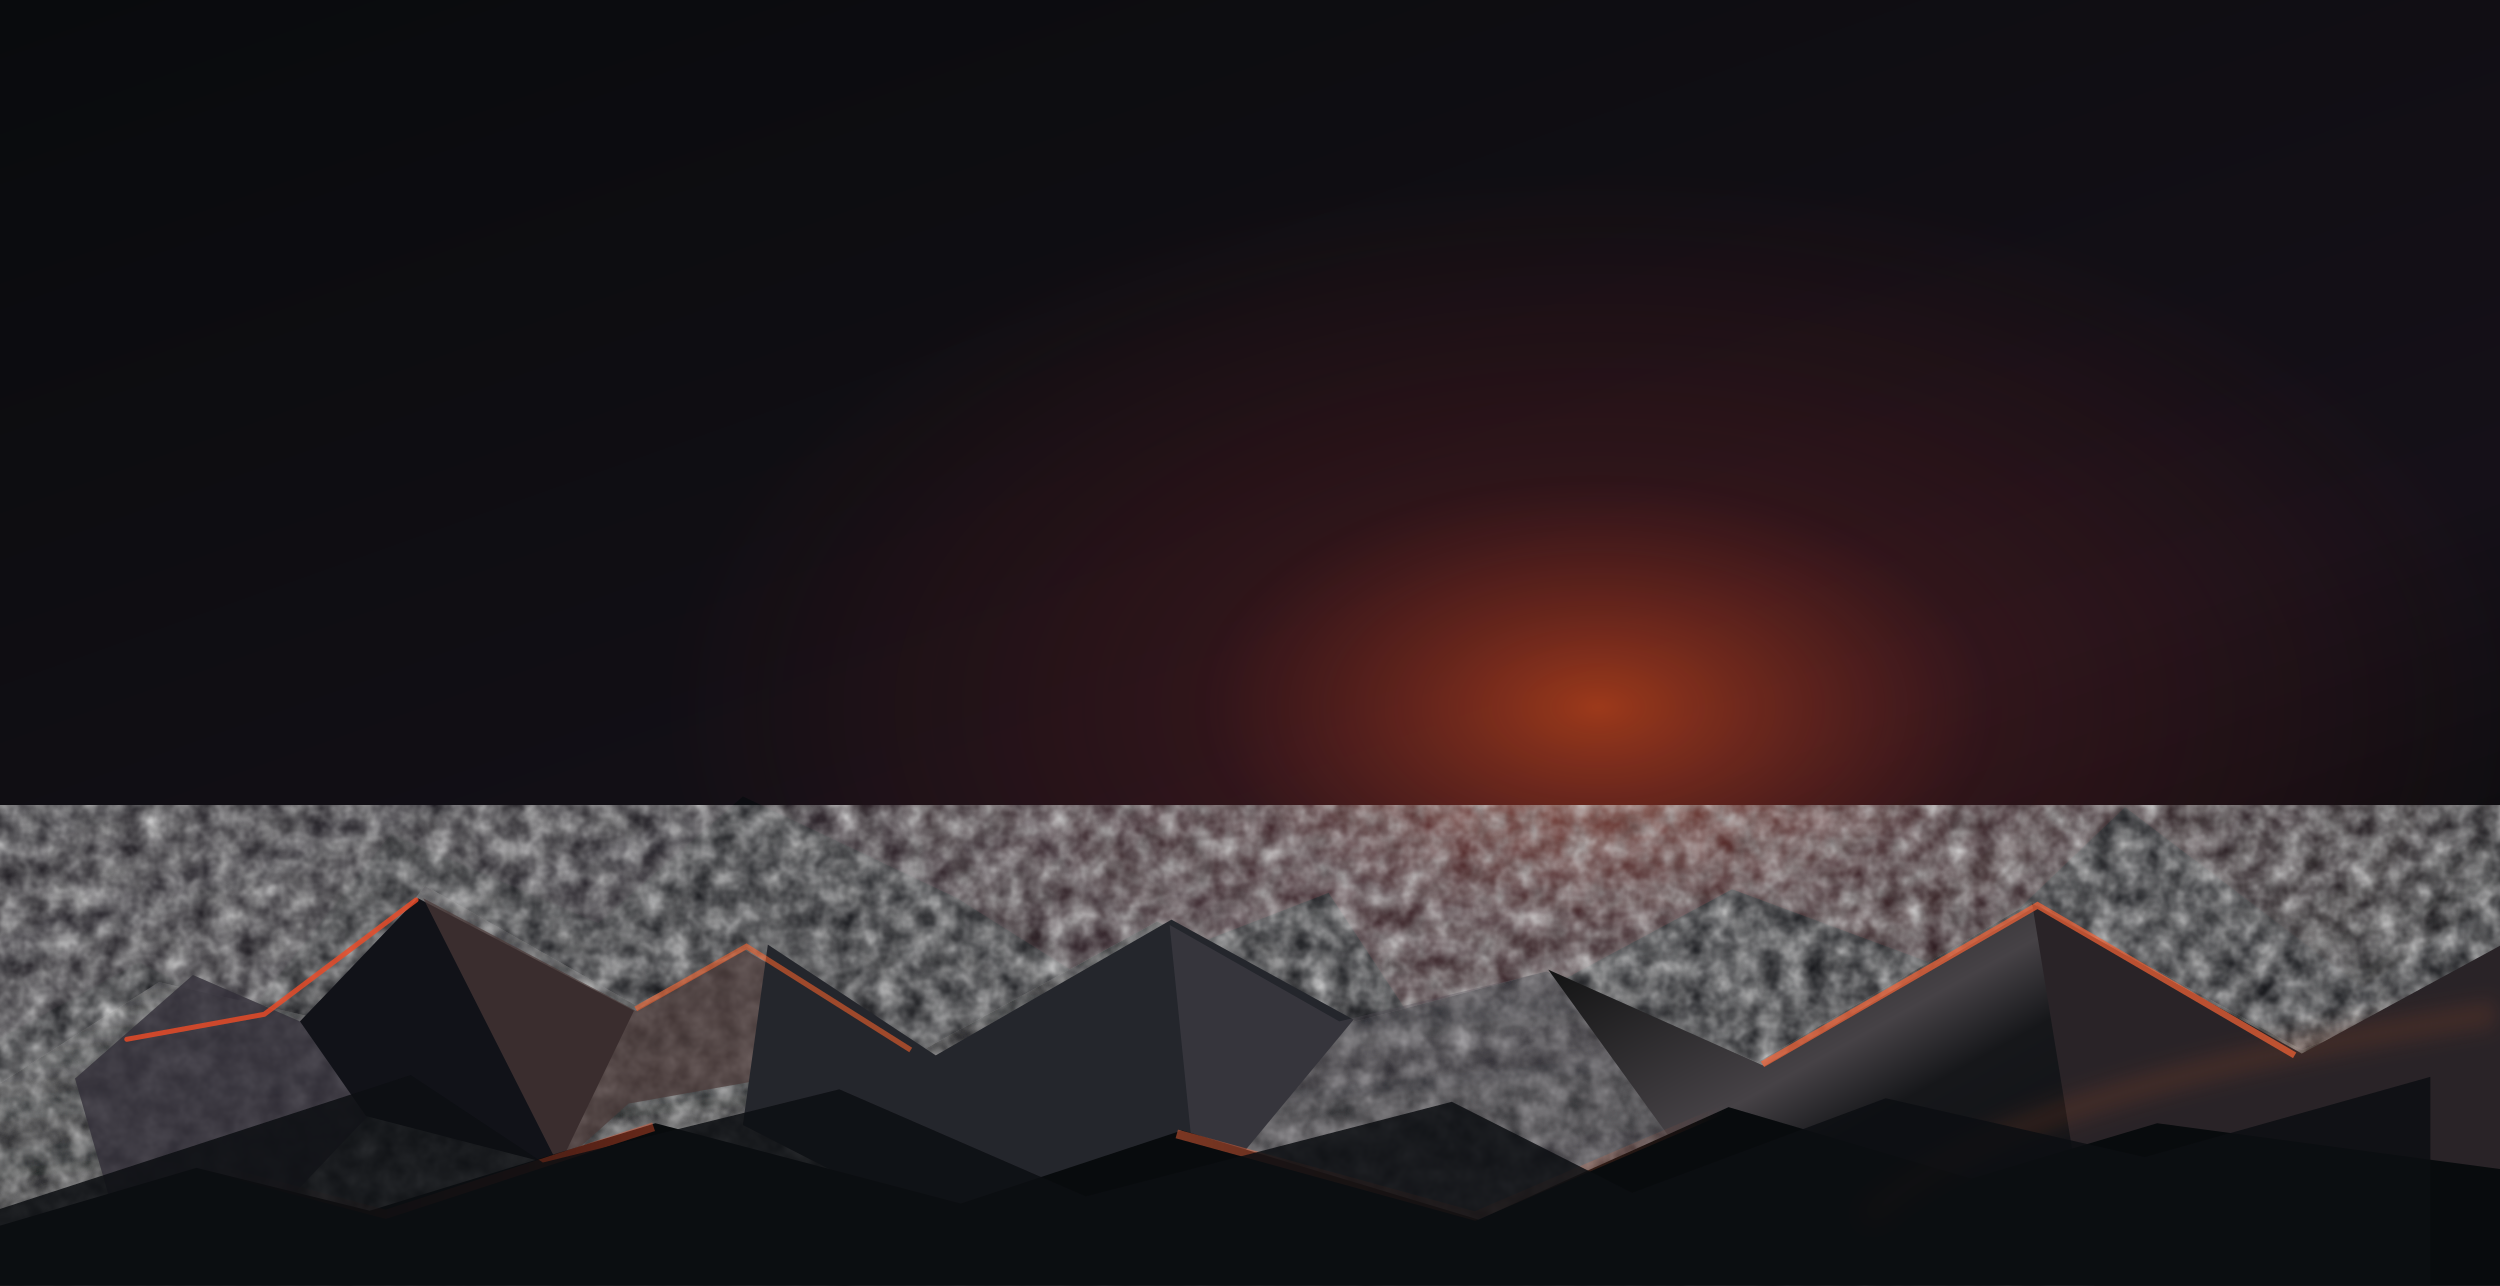
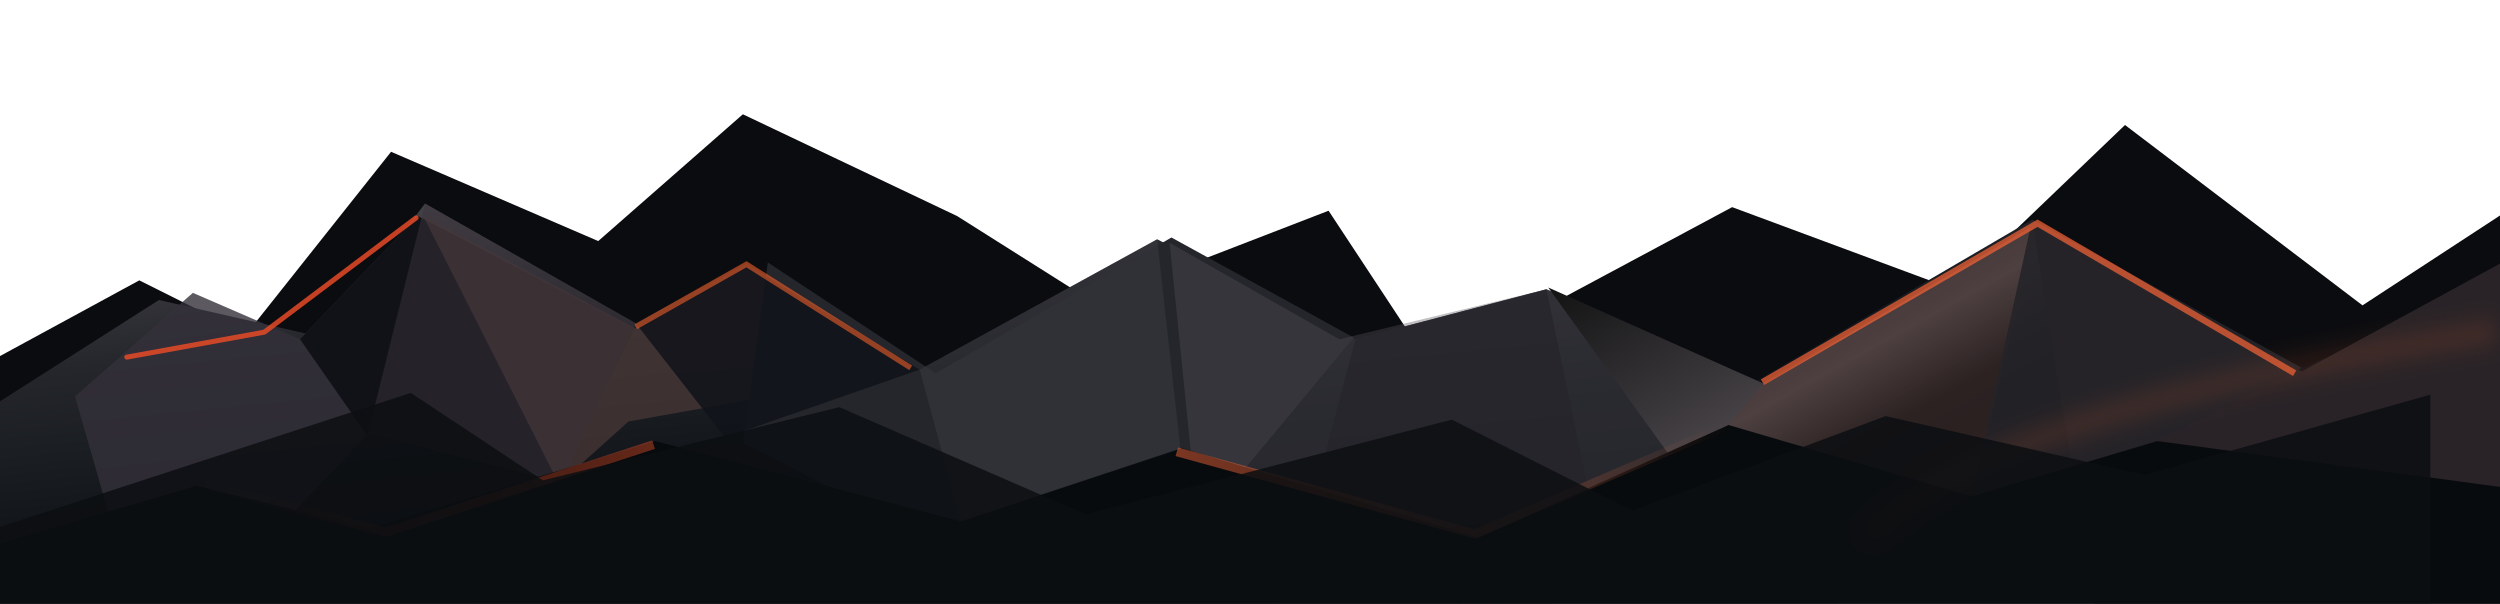
- <svg xmlns="http://www.w3.org/2000/svg" viewBox="0 0 1400 720" preserveAspectRatio="xMidYMax slice">
+ <svg xmlns="http://www.w3.org/2000/svg" viewBox="0 382 1400 338" preserveAspectRatio="xMidYMax slice">
  <defs>
    <linearGradient id="night" x1="0" y1="0" x2=".7" y2="1">
      <stop stop-color="#090b0d" />
      <stop offset=".72" stop-color="#151018" />
      <stop offset="1" stop-color="#080a0b" />
    </linearGradient>
    <radialGradient id="haze">
      <stop stop-color="#ff571d" stop-opacity=".58" />
      <stop offset=".42" stop-color="#b9302c" stop-opacity=".17" />
      <stop offset="1" stop-color="#b9302c" stop-opacity="0" />
    </radialGradient>
    <linearGradient id="stone1" x1=".12" y1="0" x2=".8" y2="1">
      <stop stop-color="#48464b" />
      <stop offset=".26" stop-color="#24262b" />
      <stop offset=".54" stop-color="#11151a" />
      <stop offset=".85" stop-color="#080c10" />
      <stop offset="1" stop-color="#303036" />
    </linearGradient>
    <linearGradient id="stone2" x1="0" y1=".1" x2="1" y2=".9">
      <stop stop-color="#0c0d0d" />
      <stop offset=".4" stop-color="#464246" />
      <stop offset=".53" stop-color="#16171a" />
      <stop offset=".8" stop-color="#101217" />
      <stop offset="1" stop-color="#71352a" />
    </linearGradient>
    <linearGradient id="orangeEdge" x1="0" y1="0" x2="1" y2="0">
      <stop stop-color="#ed421a" stop-opacity="0" />
      <stop offset=".48" stop-color="#fc5f37" />
      <stop offset=".9" stop-color="#ff7541" stop-opacity=".3" />
      <stop offset="1" stop-color="#fc5f37" stop-opacity="0" />
    </linearGradient>
-     <filter id="noise" x="-20%" y="-20%" width="140%" height="140%">
-       <feTurbulence baseFrequency=".075" numOctaves="3" seed="4" stitchTiles="stitch" type="fractalNoise" result="n" />
-       <feColorMatrix in="n" type="saturate" values="0" result="g" />
-       <feBlend in="SourceGraphic" in2="g" mode="soft-light" />
-     </filter>
    <filter id="glow">
      <feGaussianBlur stdDeviation="7" />
    </filter>
  </defs>
-   <path fill="url(#night)" d="M0 0h1400v720H0z" />
-   <ellipse cx="895" cy="396" rx="520" ry="300" fill="url(#haze)" />
  <path d="M-60 720 L-60 614 78 539 138 569 219 467 335 517 416 446 536 503 612 551 744 500 802 588 970 498 1094 544 1190 452 1323 553 1450 470 1450 720Z" fill="#0b0c10" />
-   <path d="M-60 720 L-60 645 89 550 181 571 238 496 356 563 418 530 515 589 648 516 759 572 866 544 984 595 1138 505 1289 588 1460 517 1460 720Z" fill="url(#stone1)" filter="url(#noise)" />
+   <path d="M-60 720 L-60 645 89 550 181 571 238 496 356 563 418 530 515 589 648 516 759 572 866 544 984 595 1138 505 1289 588 1460 517 1460 720Z" fill="url(#stone1)" />
  <path d="M42 604 108 546 168 572 234 503 206 625 149 685 65 684Z" fill="#333039" opacity=".8" />
  <path d="m168 572 66-69 121 63-42 87-108-28Z" fill="#111218" />
  <path d="m237 503 119 63 61-34 98 57-163 29-39 35Z" fill="#4b3938" opacity=".7" />
  <path d="m430 529 94 62 132-76 102 56-87 105-122 22-133-68Z" fill="#24262c" />
  <path d="m655 518 95 54 116-28 120 53-87 105-164-39-64 13Z" fill="#56505a" opacity=".36" />
  <path d="m867 543 121 54 153-90 145 82-98 102-235-29Z" fill="url(#stone2)" />
  <path d="m1138 506 151 84 125-68v205h-240Z" fill="#292327" />
+   <path d="M238 496 356 563 314 652 206 625Z" fill="#3b343b" opacity=".47" />
+   <path d="M356 563 418 530 515 589 406 627Z" fill="#101319" opacity=".86" />
+   <path d="M515 589 648 516 661 633 538 674Z" fill="#45404a" opacity=".37" />
+   <path d="M759 572 866 544 899 702 735 663Z" fill="#25232b" opacity=".7" />
+   <path d="M988 596 1141 507 1104 660 968 620Z" fill="#5c3935" opacity=".31" />
+   <path d="M1138 505 1289 588 1208 629 1104 660Z" fill="#242328" opacity=".88" />
  <path d="M-60 704 110 654 207 678 367 629 538 674 662 633 828 683 968 620 1104 660 1208 629 1455 662v78H-60Z" fill="#080b0d" />
  <path d="M71 582 148 568 233 504" fill="none" stroke="#ea4b27" stroke-width="2.8" stroke-linecap="round" opacity=".83" />
  <path d="m356 565 62-35 92 58" stroke="#ff632b" stroke-width="3" fill="none" opacity=".56" />
  <path d="m987 596 154-89 144 84" fill="none" stroke="#f56335" stroke-width="3.6" opacity=".71" />
  <path d="m110 652 106 28 150-49m293 4 167 46 142-61" fill="none" stroke="url(#orangeEdge)" stroke-width="5" opacity=".64" />
  <path d="M1450 560Q1125 604 1045 683" stroke="#f46b2f" stroke-width="8" opacity=".22" filter="url(#glow)" fill="none" />
  <path d="M0 720V677L230 602l74 49 166-41 138 60 205-53 101 51 142-53 145 33 160-45V720Z" fill="#0c0e12" opacity=".85" />
</svg>
